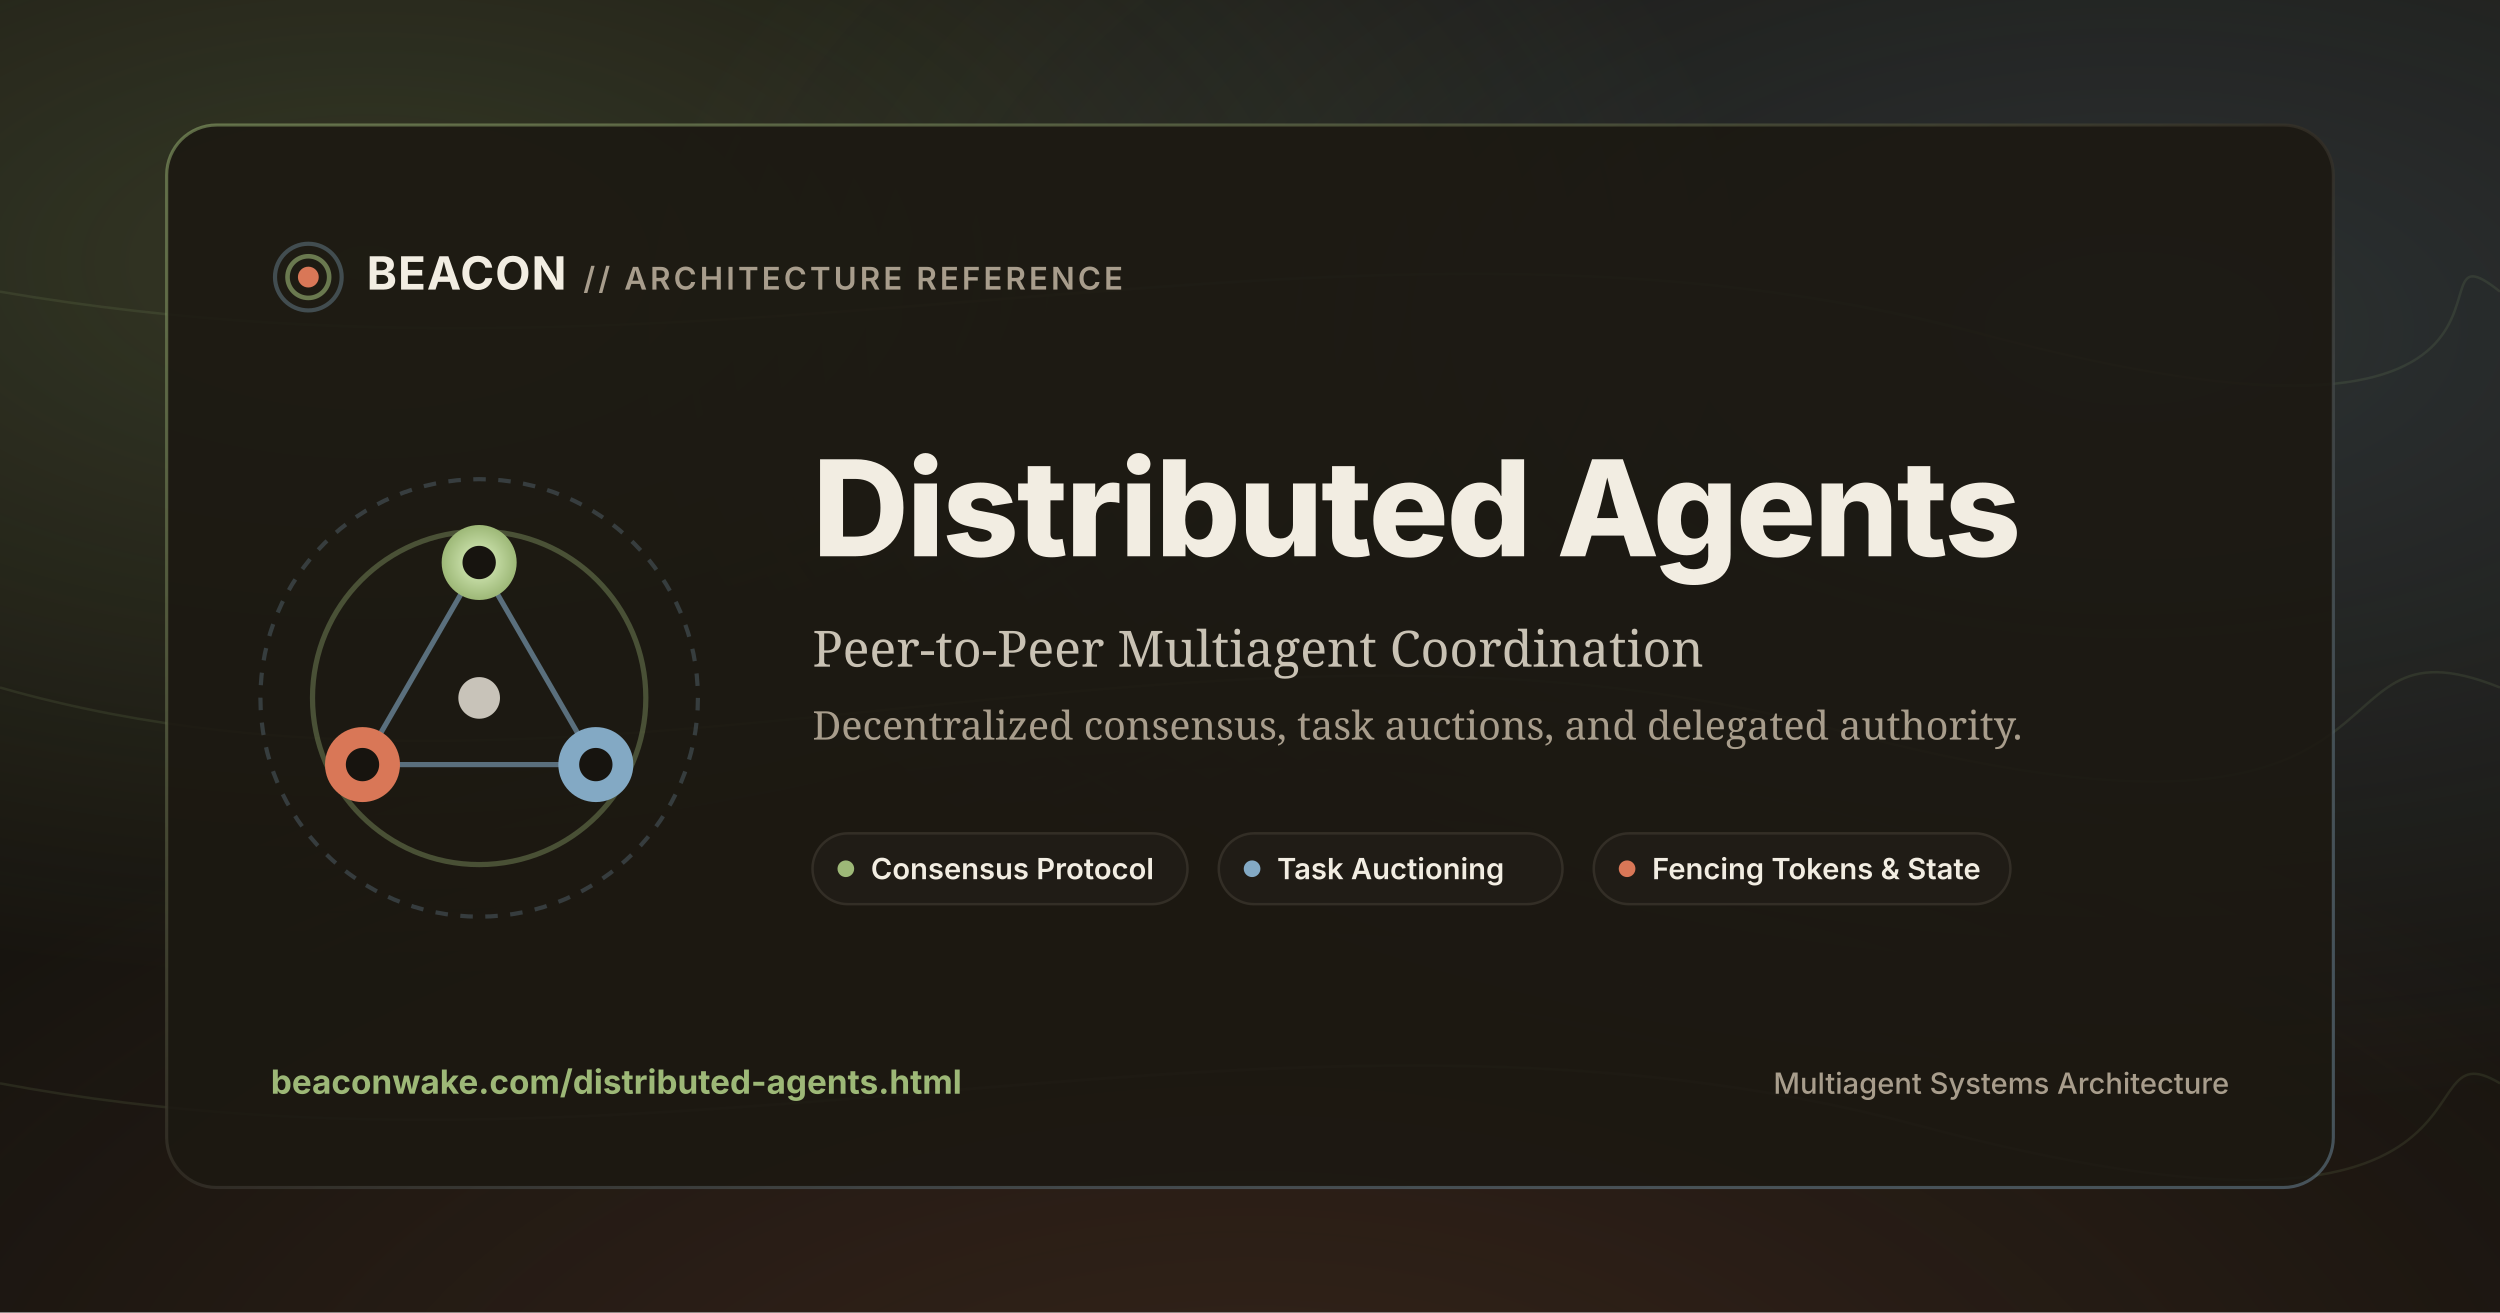
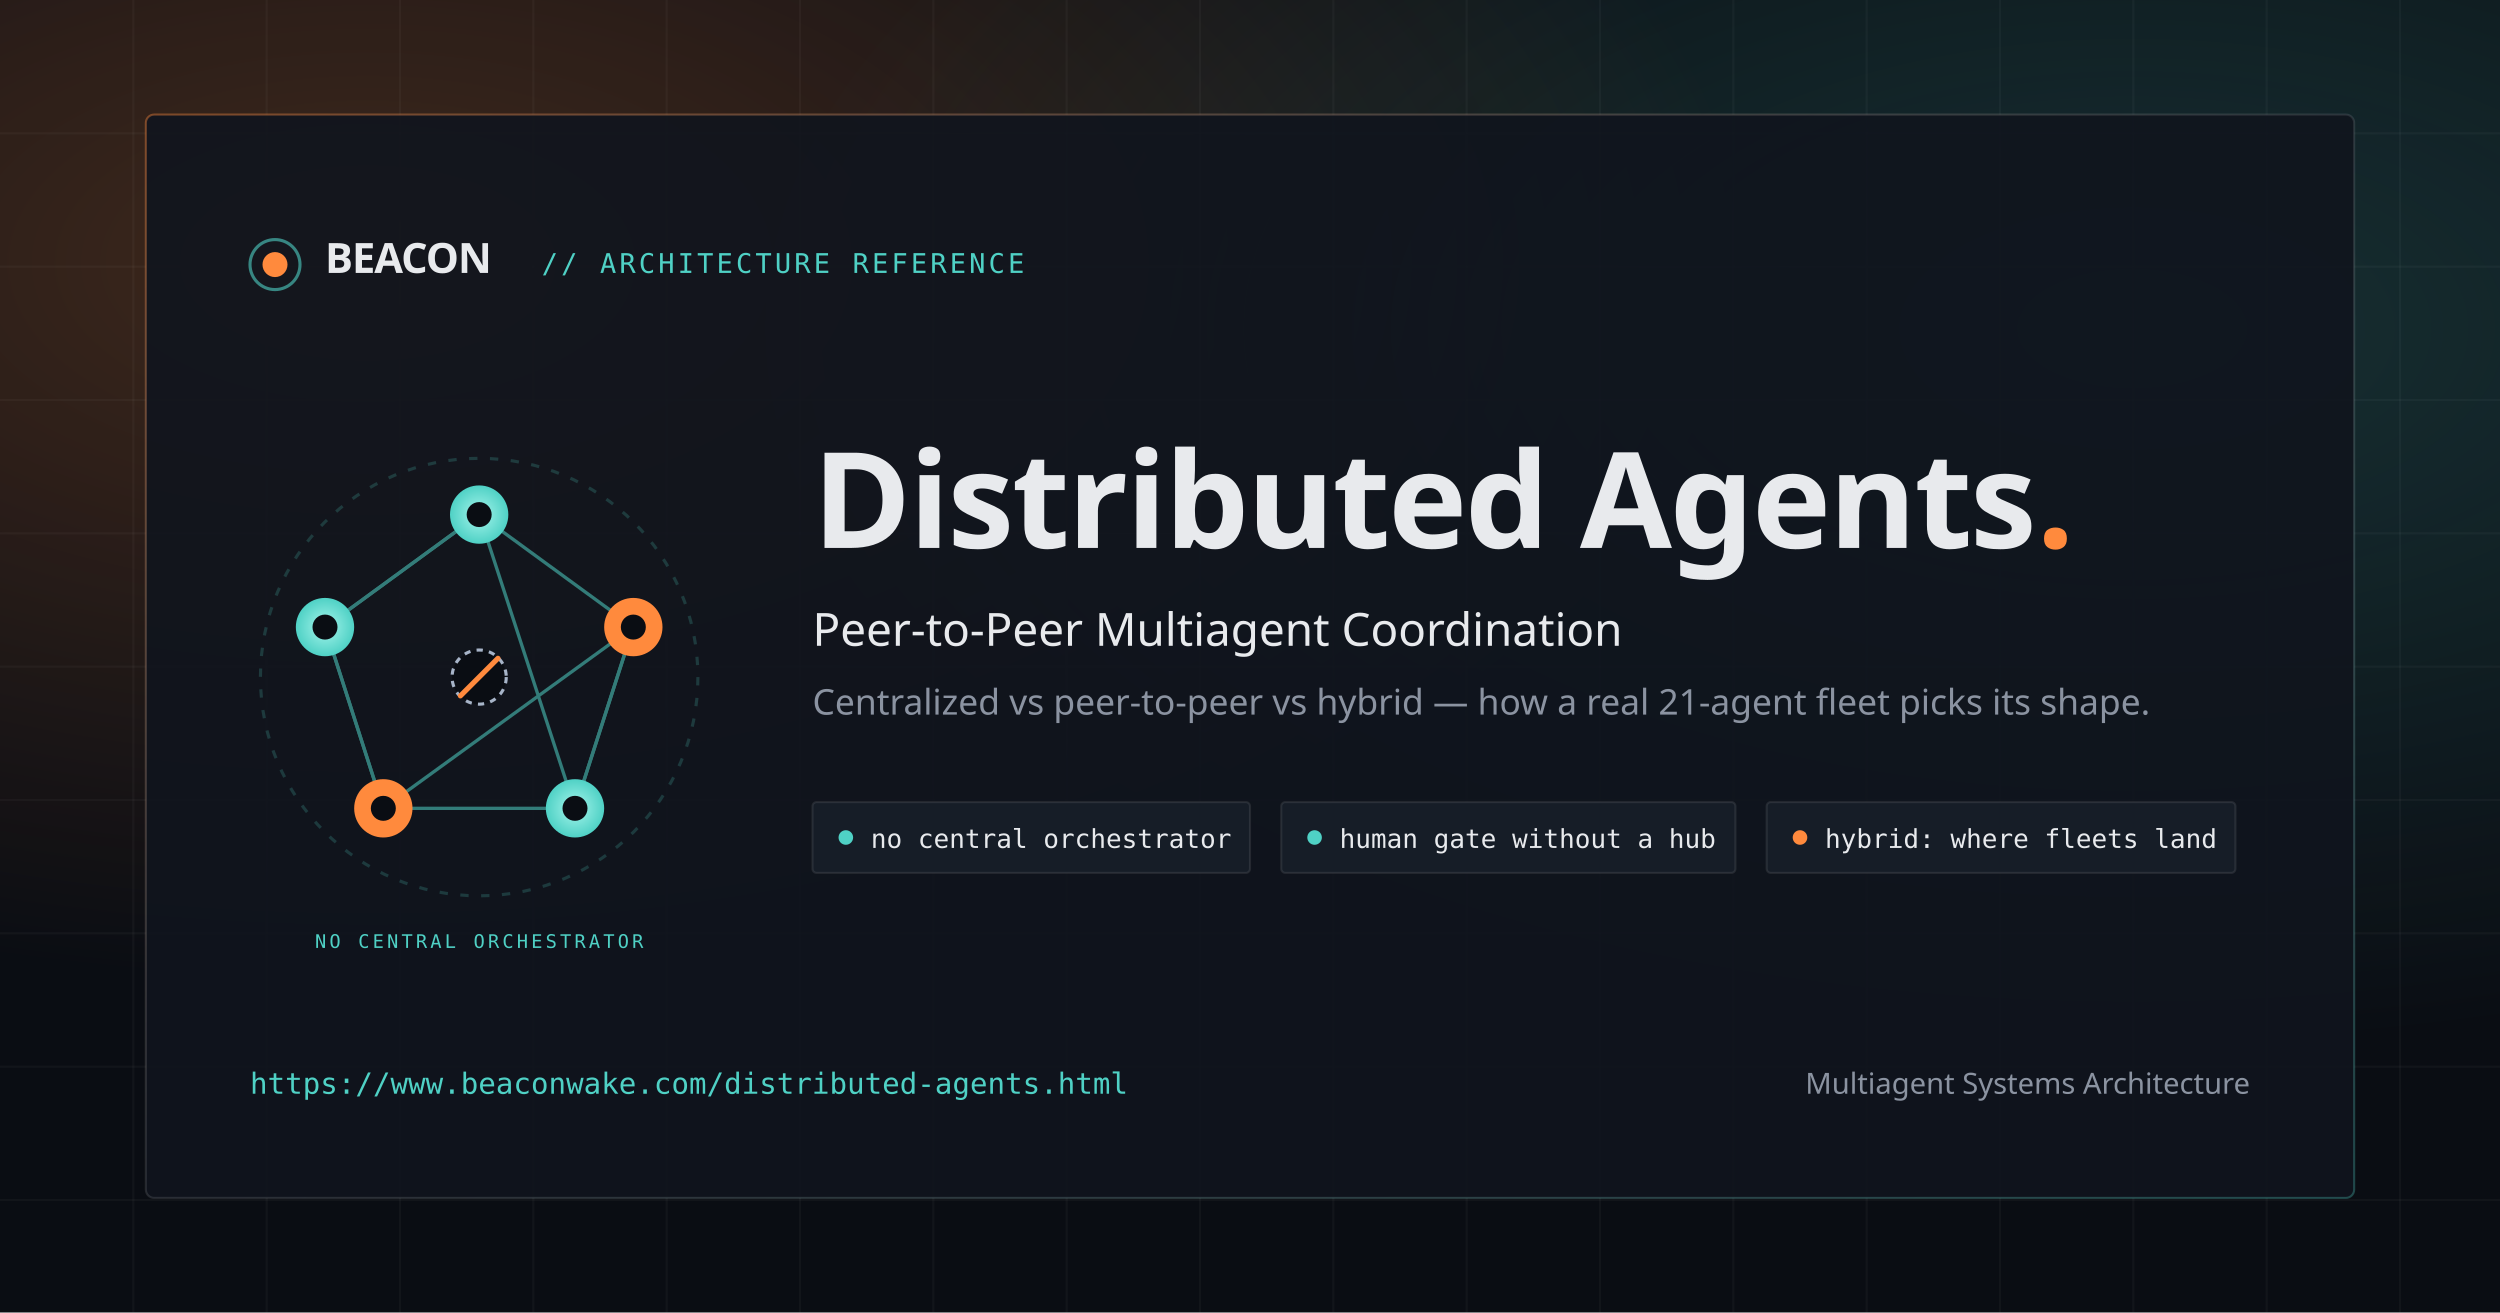
<svg xmlns="http://www.w3.org/2000/svg" viewBox="0 0 1200 630" width="1200" height="630">
  <defs>
-     <radialGradient id="glow-warm" cx="15%" cy="20%" r="55%">
-       <stop offset="0%" stop-color="#9db877" stop-opacity="0.22" />
-       <stop offset="100%" stop-color="#9db877" stop-opacity="0" />
+     <radialGradient id="glow-amber" cx="15%" cy="20%" r="55%">
+       <stop offset="0%" stop-color="#ff8a3d" stop-opacity="0.22" />
+       <stop offset="100%" stop-color="#ff8a3d" stop-opacity="0" />
    </radialGradient>
-     <radialGradient id="glow-blue" cx="85%" cy="25%" r="60%">
-       <stop offset="0%" stop-color="#83a9c4" stop-opacity="0.2" />
-       <stop offset="100%" stop-color="#83a9c4" stop-opacity="0" />
-     </radialGradient>
-     <radialGradient id="glow-terracotta" cx="50%" cy="115%" r="65%">
-       <stop offset="0%" stop-color="#d97757" stop-opacity="0.16" />
-       <stop offset="100%" stop-color="#d97757" stop-opacity="0" />
+     <radialGradient id="glow-teal" cx="85%" cy="25%" r="55%">
+       <stop offset="0%" stop-color="#4fd1c5" stop-opacity="0.18" />
+       <stop offset="100%" stop-color="#4fd1c5" stop-opacity="0" />
    </radialGradient>
    <radialGradient id="node-core" cx="50%" cy="50%" r="50%">
-       <stop offset="0%" stop-color="#def2c2" />
-       <stop offset="100%" stop-color="#9db877" />
+       <stop offset="0%" stop-color="#a6f5ec" />
+       <stop offset="100%" stop-color="#4fd1c5" />
    </radialGradient>
    <linearGradient id="card-border" x1="0%" y1="0%" x2="100%" y2="100%">
-       <stop offset="0%" stop-color="#9db877" stop-opacity="0.5" />
-       <stop offset="50%" stop-color="#332e26" stop-opacity="0.8" />
-       <stop offset="100%" stop-color="#83a9c4" stop-opacity="0.4" />
+       <stop offset="0%" stop-color="#ff8a3d" stop-opacity="0.4" />
+       <stop offset="50%" stop-color="rgba(232,234,237,0.12)" />
+       <stop offset="100%" stop-color="#4fd1c5" stop-opacity="0.3" />
    </linearGradient>
  </defs>
-   <rect width="1200" height="630" fill="#17140f" />
-   <rect width="1200" height="630" fill="url(#glow-warm)" />
-   <rect width="1200" height="630" fill="url(#glow-blue)" />
-   <rect width="1200" height="630" fill="url(#glow-terracotta)" />
-   <g stroke="#9db877" stroke-width="1.2" opacity="0.12" fill="none">
-     <path d="M0,140 C350,200 650,80 950,160 S1150,100 1200,140" />
-     <path d="M0,330 C280,410 580,270 880,350 S1100,290 1200,330" />
-     <path d="M0,520 C320,580 620,460 920,540 S1150,490 1200,520" />
+   <rect width="1200" height="630" fill="#0a0d13" />
+   <rect width="1200" height="630" fill="url(#glow-amber)" />
+   <rect width="1200" height="630" fill="url(#glow-teal)" />
+   <g stroke="rgba(232,234,237,0.035)" stroke-width="1">
+     <line x1="0" y1="64" x2="1200" y2="64" />
+     <line x1="0" y1="128" x2="1200" y2="128" />
+     <line x1="0" y1="192" x2="1200" y2="192" />
+     <line x1="0" y1="256" x2="1200" y2="256" />
+     <line x1="0" y1="320" x2="1200" y2="320" />
+     <line x1="0" y1="384" x2="1200" y2="384" />
+     <line x1="0" y1="448" x2="1200" y2="448" />
+     <line x1="0" y1="512" x2="1200" y2="512" />
+     <line x1="0" y1="576" x2="1200" y2="576" />
+     <line x1="64" y1="0" x2="64" y2="630" />
+     <line x1="128" y1="0" x2="128" y2="630" />
+     <line x1="192" y1="0" x2="192" y2="630" />
+     <line x1="256" y1="0" x2="256" y2="630" />
+     <line x1="320" y1="0" x2="320" y2="630" />
+     <line x1="384" y1="0" x2="384" y2="630" />
+     <line x1="448" y1="0" x2="448" y2="630" />
+     <line x1="512" y1="0" x2="512" y2="630" />
+     <line x1="576" y1="0" x2="576" y2="630" />
+     <line x1="640" y1="0" x2="640" y2="630" />
+     <line x1="704" y1="0" x2="704" y2="630" />
+     <line x1="768" y1="0" x2="768" y2="630" />
+     <line x1="832" y1="0" x2="832" y2="630" />
+     <line x1="896" y1="0" x2="896" y2="630" />
+     <line x1="960" y1="0" x2="960" y2="630" />
+     <line x1="1024" y1="0" x2="1024" y2="630" />
+     <line x1="1088" y1="0" x2="1088" y2="630" />
+     <line x1="1152" y1="0" x2="1152" y2="630" />
  </g>
-   <rect x="80" y="60" width="1040" height="510" rx="24" fill="#1c1811" fill-opacity="0.88" stroke="url(#card-border)" stroke-width="1.5" />
-   <g transform="translate(130, 115)">
-     <circle cx="18" cy="18" r="16" fill="none" stroke="#83a9c4" stroke-width="2" opacity="0.35" />
-     <circle cx="18" cy="18" r="10" fill="none" stroke="#9db877" stroke-width="2.2" opacity="0.6" />
-     <circle cx="18" cy="18" r="5" fill="#d97757" />
-     <text x="46" y="24" font-family="'Red Hat Display', -apple-system, sans-serif" font-weight="700" font-size="22" fill="#f2ede2" letter-spacing="0.5">BEACON</text>
-     <text x="150" y="24" font-family="-apple-system, sans-serif" font-weight="600" font-size="15" fill="#a89d8c" letter-spacing="1.5">// ARCHITECTURE REFERENCE</text>
+   <rect x="70" y="55" width="1060" height="520" rx="4" fill="#10151d" fill-opacity="0.9" stroke="url(#card-border)" stroke-width="1" />
+   <g transform="translate(120, 115)">
+     <circle cx="12" cy="12" r="6" fill="#ff8a3d" />
+     <circle cx="12" cy="12" r="12" fill="none" stroke="#4fd1c5" stroke-width="1.5" opacity="0.6" />
+     <text x="36" y="16" font-family="'Space Grotesk', sans-serif" font-weight="700" font-size="20" fill="#e8eaed" letter-spacing="-0.5">BEACON</text>
+     <text x="140" y="16" font-family="'IBM Plex Mono', monospace" font-weight="500" font-size="13" fill="#4fd1c5" letter-spacing="1.5">// ARCHITECTURE REFERENCE</text>
  </g>
-   <g transform="translate(230, 335)">
-     <circle r="105" fill="none" stroke="#83a9c4" stroke-width="2" opacity="0.25" stroke-dasharray="6,6" />
-     <circle r="80" fill="none" stroke="#9db877" stroke-width="2.5" opacity="0.35" />
-     <polygon points="0,-65 -56,32 56,32" fill="none" stroke="#83a9c4" stroke-width="2.5" opacity="0.6" />
-     <circle cx="0" cy="-65" r="18" fill="url(#node-core)" />
-     <circle cx="0" cy="-65" r="8" fill="#17140f" />
-     <circle cx="-56" cy="32" r="18" fill="#d97757" />
-     <circle cx="-56" cy="32" r="8" fill="#17140f" />
-     <circle cx="56" cy="32" r="18" fill="#83a9c4" />
-     <circle cx="56" cy="32" r="8" fill="#17140f" />
-     <circle cx="0" cy="0" r="10" fill="#f2ede2" opacity="0.8" />
+   <g transform="translate(230, 325)">
+     <circle r="105" fill="none" stroke="#4fd1c5" stroke-width="1.5" opacity="0.2" stroke-dasharray="4,6" />
+     <g fill="none" stroke="#4fd1c5" stroke-width="1.6" opacity="0.55">
+       <polygon points="0,-78 -74,-24 -46,63 46,63 74,-24" />
+       <path d="M 0 -78 L 46 63 L 74 -24 L -46 63 L -74 -24 Z" />
+     </g>
+     <circle cx="0" cy="-78" r="14" fill="url(#node-core)" />
+     <circle cx="0" cy="-78" r="6" fill="#0a0d13" />
+     <circle cx="-74" cy="-24" r="14" fill="url(#node-core)" />
+     <circle cx="-74" cy="-24" r="6" fill="#0a0d13" />
+     <circle cx="-46" cy="63" r="14" fill="#ff8a3d" />
+     <circle cx="-46" cy="63" r="6" fill="#0a0d13" />
+     <circle cx="46" cy="63" r="14" fill="url(#node-core)" />
+     <circle cx="46" cy="63" r="6" fill="#0a0d13" />
+     <circle cx="74" cy="-24" r="14" fill="#ff8a3d" />
+     <circle cx="74" cy="-24" r="6" fill="#0a0d13" />
+     <circle cx="0" cy="0" r="13" fill="#0a0d13" stroke="#a7b4c8" stroke-width="1.5" stroke-dasharray="3,3" />
+     <path d="M -9 9 L 9 -9" stroke="#ff8a3d" stroke-width="2.5" stroke-linecap="round" />
+     <text x="0" y="130" text-anchor="middle" font-family="'IBM Plex Mono', monospace" font-weight="500" font-size="9" fill="#4fd1c5" letter-spacing="1.5">NO CENTRAL ORCHESTRATOR</text>
  </g>
-   <g transform="translate(390, 235)">
-     <text x="0" y="32" font-family="'Red Hat Display', -apple-system, sans-serif" font-weight="800" font-size="64" fill="#f2ede2" letter-spacing="-1">Distributed Agents</text>
-     <text x="0" y="85" font-family="'Source Serif 4', Georgia, serif" font-weight="400" font-size="24" fill="#c9c2b4">
+   <g transform="translate(390, 225)">
+     <text x="0" y="38" font-family="'Space Grotesk', sans-serif" font-weight="700" font-size="64" fill="#e8eaed" letter-spacing="-1">Distributed Agents<tspan fill="#ff8a3d">.</tspan>
+     </text>
+     <text x="0" y="85" font-family="'IBM Plex Sans', sans-serif" font-weight="400" font-size="22" fill="#e8eaed">
      Peer-to-Peer Multiagent Coordination
    </text>
-     <text x="0" y="120" font-family="'Source Serif 4', Georgia, serif" font-weight="400" font-size="19" fill="#a89d8c">
-       Decentralized consensus, task auctions, and delegated authority.
+     <text x="0" y="118" font-family="'IBM Plex Sans', sans-serif" font-weight="300" font-size="17" fill="#8b93a1">
+       Centralized vs peer-to-peer vs hybrid — how a real 21-agent fleet picks its shape.
    </text>
-     <g transform="translate(0, 165)" font-family="-apple-system, sans-serif" font-size="14" font-weight="600">
-       <rect x="0" y="0" width="180" height="34" rx="17" fill="#201c16" stroke="#332e26" stroke-width="1.2" />
-       <circle cx="16" cy="17" r="4" fill="#9db877" />
-       <text x="28" y="22" fill="#f2ede2">Consensus Protocol</text>
-       <rect x="195" y="0" width="165" height="34" rx="17" fill="#201c16" stroke="#332e26" stroke-width="1.2" />
-       <circle cx="211" cy="17" r="4" fill="#83a9c4" />
-       <text x="223" y="22" fill="#f2ede2">Task Auctioning</text>
-       <rect x="375" y="0" width="200" height="34" rx="17" fill="#201c16" stroke="#332e26" stroke-width="1.2" />
-       <circle cx="391" cy="17" r="4" fill="#d97757" />
-       <text x="403" y="22" fill="#f2ede2">Fencing Tokens &amp; State</text>
+     <g transform="translate(0, 160)" font-family="'IBM Plex Mono', monospace" font-size="12.5">
+       <rect x="0" y="0" width="210" height="34" rx="2" fill="#161d27" stroke="rgba(232,234,237,0.1)" />
+       <circle cx="16" cy="17" r="3.5" fill="#4fd1c5" />
+       <text x="28" y="22" fill="#e8eaed">no central orchestrator</text>
+       <rect x="225" y="0" width="218" height="34" rx="2" fill="#161d27" stroke="rgba(232,234,237,0.1)" />
+       <circle cx="241" cy="17" r="3.5" fill="#4fd1c5" />
+       <text x="253" y="22" fill="#e8eaed">human gate without a hub</text>
+       <rect x="458" y="0" width="225" height="34" rx="2" fill="#161d27" stroke="rgba(232,234,237,0.1)" />
+       <circle cx="474" cy="17" r="3.5" fill="#ff8a3d" />
+       <text x="486" y="22" fill="#e8eaed">hybrid: where fleets land</text>
    </g>
  </g>
-   <g transform="translate(130, 525)">
-     <text x="0" y="0" font-family="'Red Hat Display', -apple-system, sans-serif" font-weight="700" font-size="16" fill="#9db877">beaconwake.com/distributed-agents.html</text>
-     <text x="940" y="0" text-anchor="end" font-family="-apple-system, sans-serif" font-weight="500" font-size="14" fill="#a89d8c">Multiagent Systems Architecture</text>
+   <g transform="translate(120, 525)">
+     <text x="0" y="0" font-family="'IBM Plex Mono', monospace" font-weight="500" font-size="14" fill="#4fd1c5">https://www.beaconwake.com/distributed-agents.html</text>
+     <text x="960" y="0" text-anchor="end" font-family="'IBM Plex Sans', sans-serif" font-weight="400" font-size="14" fill="#8b93a1">Multiagent Systems Architecture</text>
  </g>
</svg>
